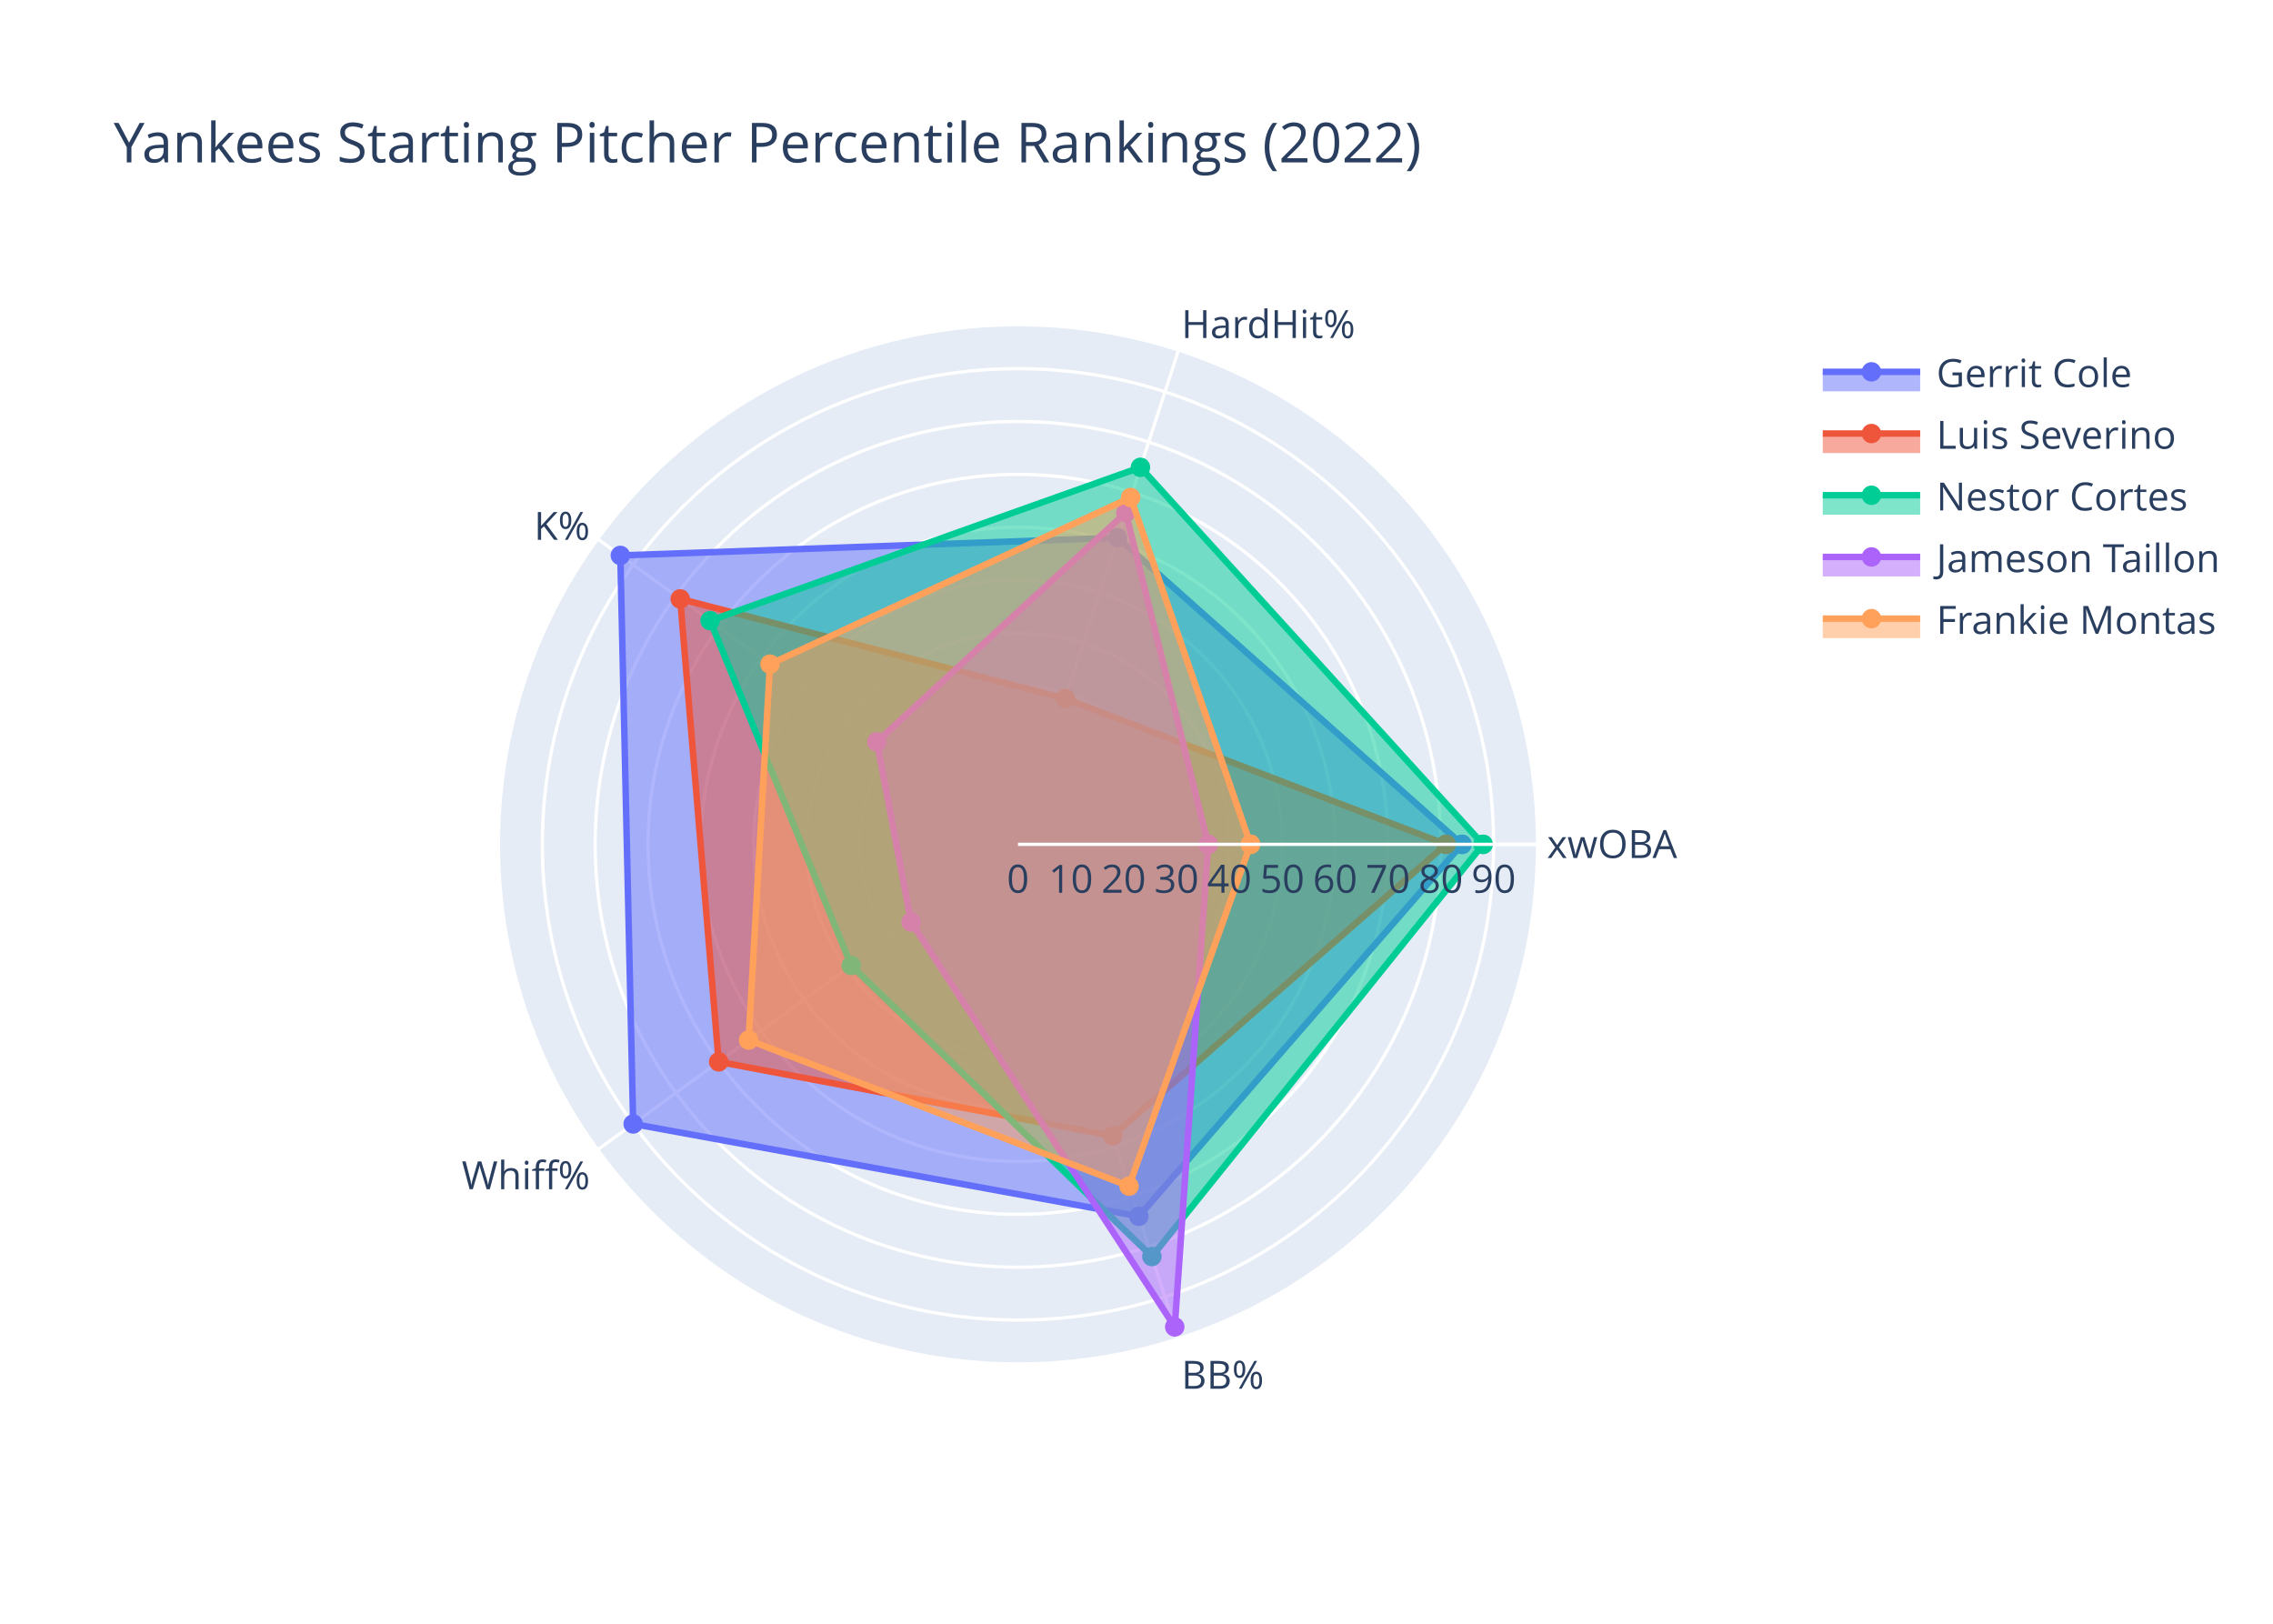
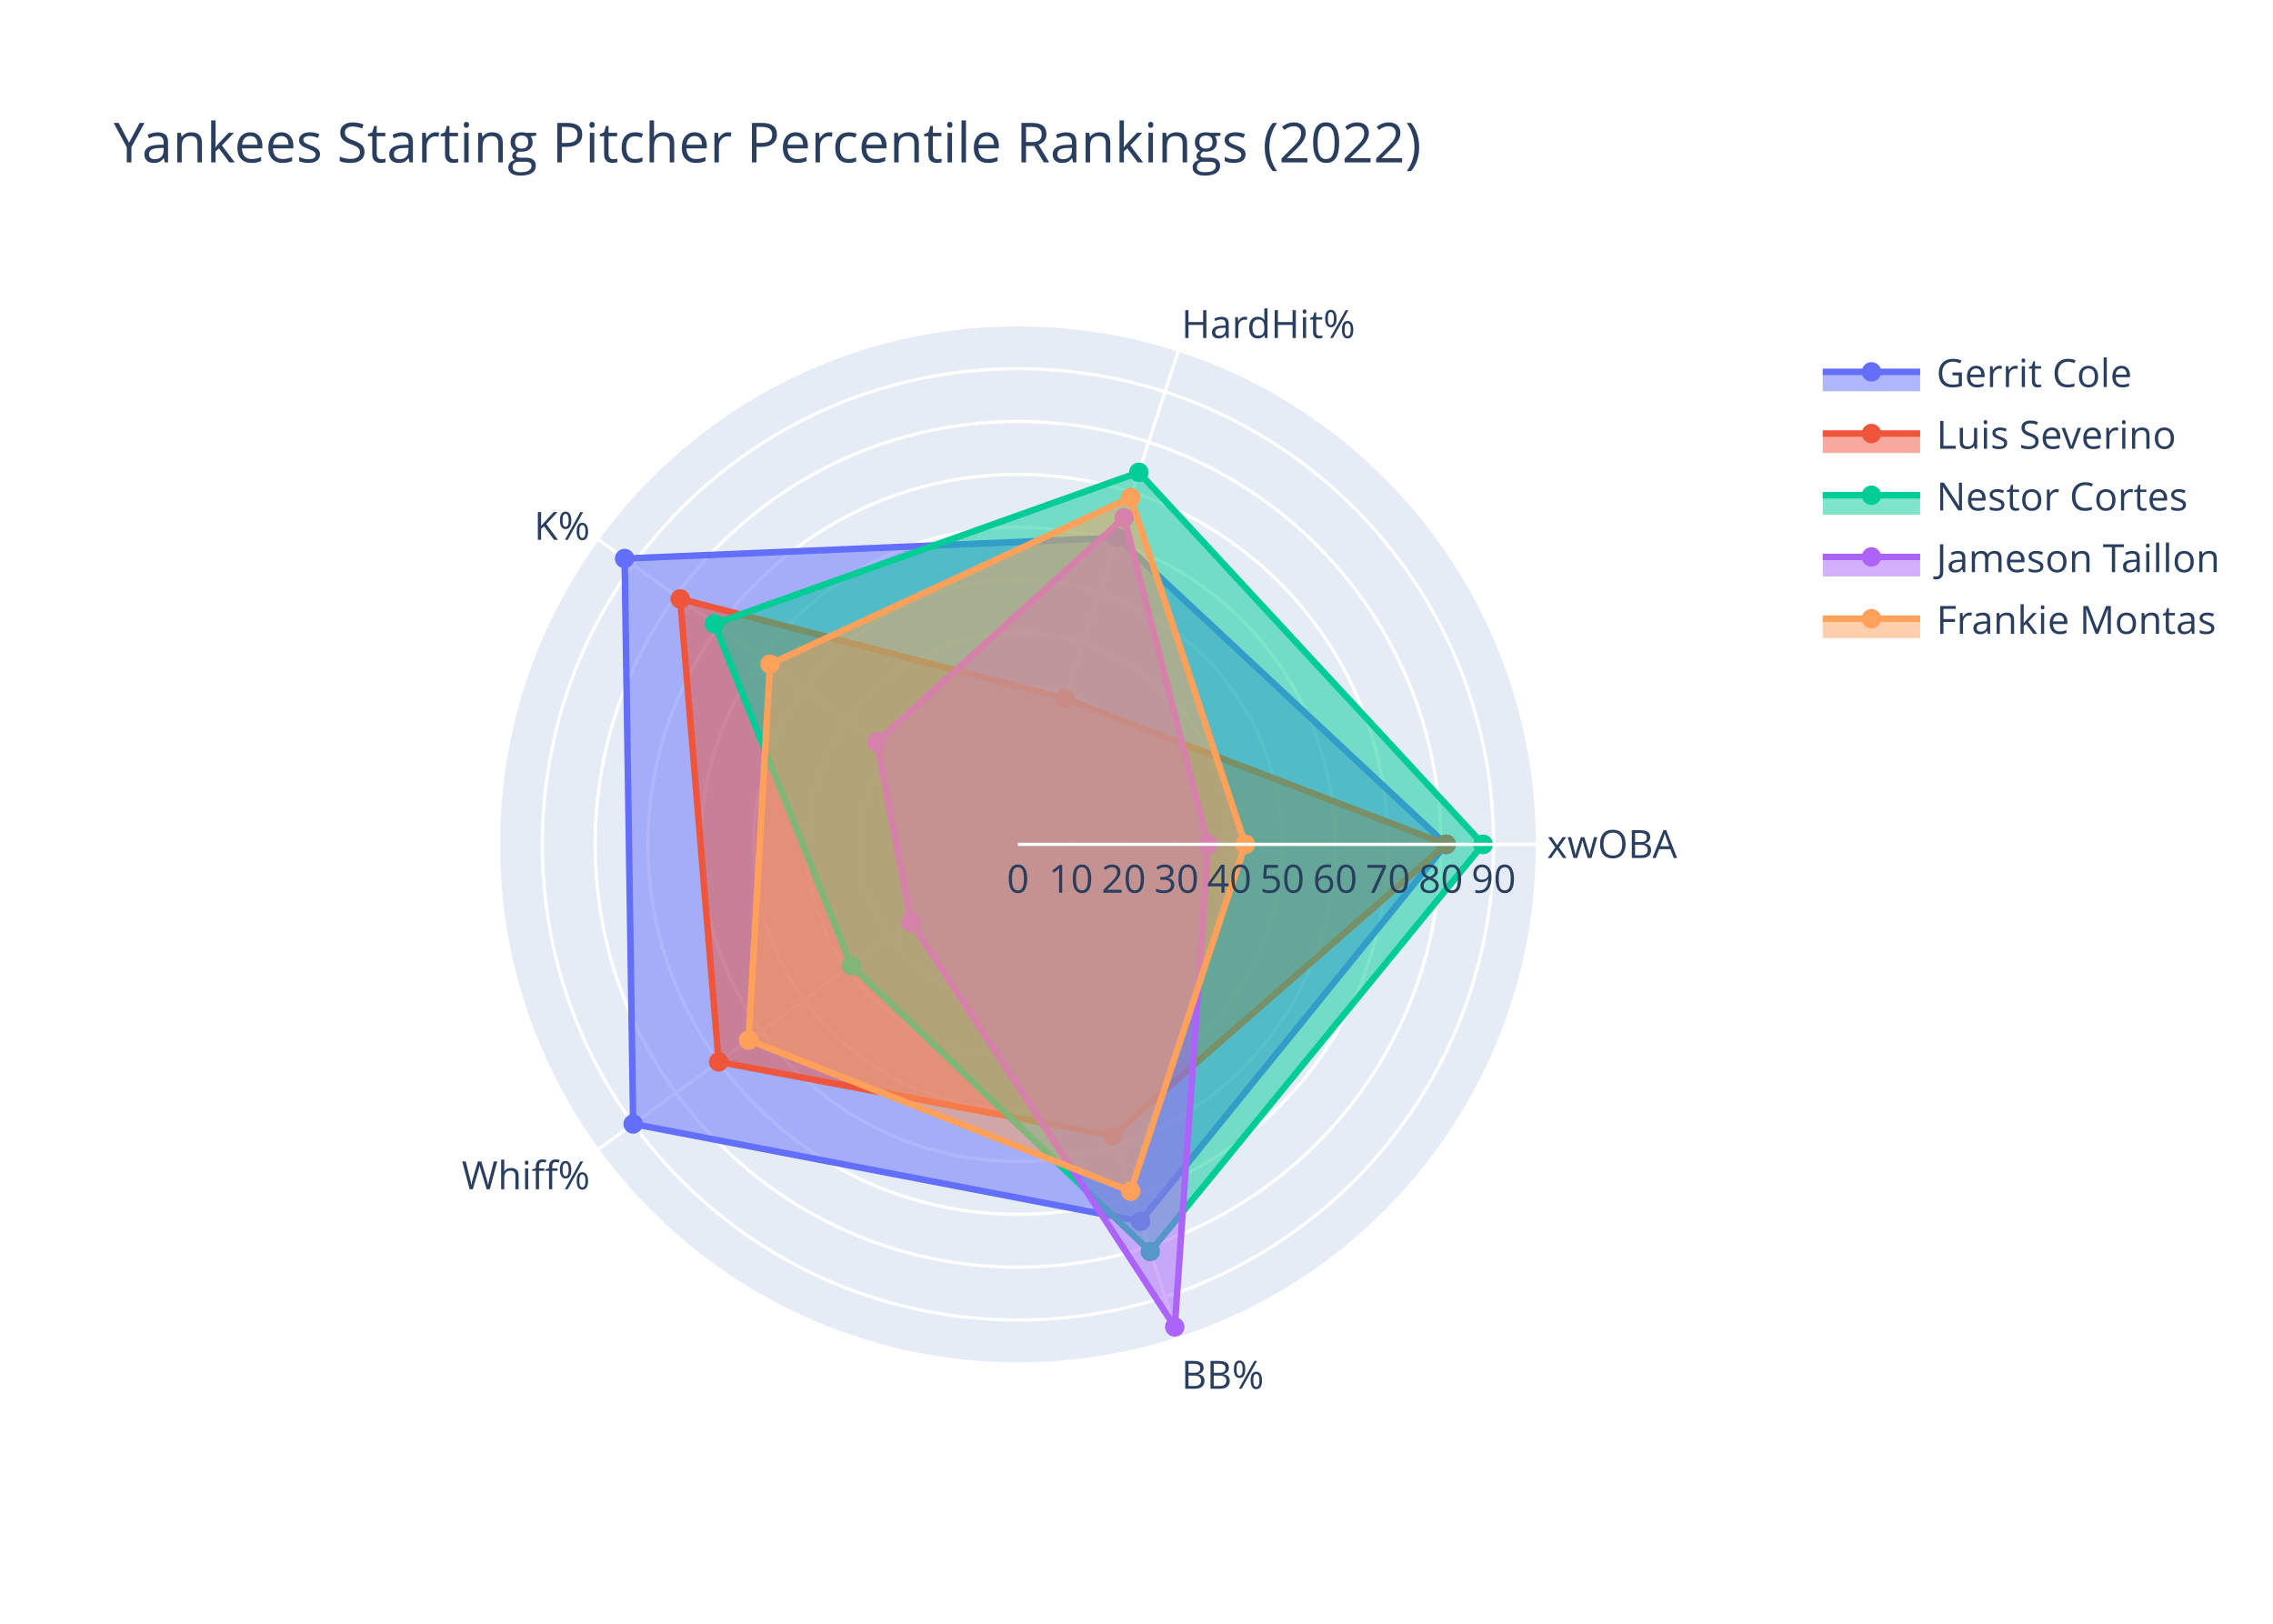
<svg xmlns="http://www.w3.org/2000/svg" class="main-svg" width="700" height="500" style="" viewBox="0 0 700 500">
  <rect x="0" y="0" width="700" height="500" style="fill: rgb(255, 255, 255); fill-opacity: 1;" />
-   <defs id="defs-a32f74">
+   <defs id="defs-782a42">
    <g class="clips">
-       <clipPath id="clipa32f74polar-for-traces">
+       <clipPath id="clip782a42polar-for-traces">
        <path d="M160,0A160,160 0,1,0 -160,-1.9594348786357652e-14A160,160 0,1,0 160,3.9188697572715304e-14Z" transform="translate(160,160)" />
      </clipPath>
    </g>
    <g class="gradients" />
    <g class="patterns" />
  </defs>
  <g class="bglayer" />
  <g class="layer-below">
    <g class="imagelayer" />
    <g class="shapelayer" />
  </g>
  <g class="cartesianlayer" />
  <g class="polarlayer">
    <g class="polar">
      <g class="polarsublayer draglayer" />
      <g class="polarsublayer plotbg">
        <path d="M160,0A160,160 0,1,0 -160,-1.9594348786357652e-14A160,160 0,1,0 160,3.9188697572715304e-14Z" transform="translate(313.5,260)" style="fill: rgb(229, 236, 246); fill-opacity: 1;" />
      </g>
      <g class="polarsublayer backplot">
        <g class="maplayer" />
      </g>
      <g class="polarsublayer angular-grid" style="fill: none;">
        <path class="angularaxisgrid" d="M313.5,260L473.5,260" style="stroke: rgb(255, 255, 255); stroke-opacity: 1; stroke-width: 1px;" />
        <path class="angularaxisgrid" d="M313.5,260L362.943,107.831" style="stroke: rgb(255, 255, 255); stroke-opacity: 1; stroke-width: 1px;" />
        <path class="angularaxisgrid" d="M313.5,260L184.057,165.954" style="stroke: rgb(255, 255, 255); stroke-opacity: 1; stroke-width: 1px;" />
        <path class="angularaxisgrid" d="M313.5,260L184.057,354.046" style="stroke: rgb(255, 255, 255); stroke-opacity: 1; stroke-width: 1px;" />
        <path class="angularaxisgrid" d="M313.5,260L362.943,412.169" style="stroke: rgb(255, 255, 255); stroke-opacity: 1; stroke-width: 1px;" />
      </g>
      <g class="polarsublayer radial-grid" transform="translate(313.5,260)" style="fill: none;">
        <path class="xgrid" d="M16.28,0A16.28,16.28 0,1,0 -16.28,-1.9937249890118912e-15A16.28,16.28 0,1,0 16.28,3.9874499780237825e-15Z" style="stroke: rgb(255, 255, 255); stroke-opacity: 1; stroke-width: 1px;" />
        <path class="xgrid" d="M32.55,0A32.55,32.55 0,1,0 -32.55,-3.986225331224634e-15A32.55,32.55 0,1,0 32.55,7.972450662449268e-15Z" style="stroke: rgb(255, 255, 255); stroke-opacity: 1; stroke-width: 1px;" />
        <path class="xgrid" d="M48.83,0A48.83,48.83 0,1,0 -48.83,-5.979950320236525e-15A48.83,48.83 0,1,0 48.83,1.195990064047305e-14Z" style="stroke: rgb(255, 255, 255); stroke-opacity: 1; stroke-width: 1px;" />
        <path class="xgrid" d="M65.1,0A65.1,65.1 0,1,0 -65.1,-7.972450662449268e-15A65.1,65.1 0,1,0 65.1,1.5944901324898536e-14Z" style="stroke: rgb(255, 255, 255); stroke-opacity: 1; stroke-width: 1px;" />
        <path class="xgrid" d="M81.38,0A81.38,81.38 0,1,0 -81.38,-9.96617565146116e-15A81.38,81.38 0,1,0 81.38,1.993235130292232e-14Z" style="stroke: rgb(255, 255, 255); stroke-opacity: 1; stroke-width: 1px;" />
        <path class="xgrid" d="M97.66,0A97.66,97.66 0,1,0 -97.66,-1.195990064047305e-14A97.66,97.66 0,1,0 97.66,2.39198012809461e-14Z" style="stroke: rgb(255, 255, 255); stroke-opacity: 1; stroke-width: 1px;" />
        <path class="xgrid" d="M113.93,0A113.93,113.93 0,1,0 -113.93,-1.3952400982685795e-14A113.93,113.93 0,1,0 113.93,2.790480196537159e-14Z" style="stroke: rgb(255, 255, 255); stroke-opacity: 1; stroke-width: 1px;" />
        <path class="xgrid" d="M130.21,0A130.21,130.21 0,1,0 -130.21,-1.5946125971697688e-14A130.21,130.21 0,1,0 130.21,3.1892251943395376e-14Z" style="stroke: rgb(255, 255, 255); stroke-opacity: 1; stroke-width: 1px;" />
        <path class="xgrid" d="M146.48,0A146.48,146.48 0,1,0 -146.48,-1.7938626313910428e-14A146.48,146.48 0,1,0 146.48,3.5877252627820855e-14Z" style="stroke: rgb(255, 255, 255); stroke-opacity: 1; stroke-width: 1px;" />
      </g>
      <g class="polarsublayer frontplot" transform="translate(153.5,100)">
        <g class="barlayer" />
        <g class="scatterlayer">
-           <g class="trace scatter trace4725fc" style="stroke-miterlimit: 2; opacity: 1;">
-             <g class="fills" clip-path="url(#clipa32f74polar-for-traces)">
-               <g>
-                 <path class="js-fill" d="M296.72,160L190.68,65.58L37.54,71.03L41.49,246.1L197.22,274.55L296.72,160Z" style="fill: rgb(99, 110, 250); fill-opacity: 0.5; stroke-width: 0;" />
-               </g>
-             </g>
-             <g class="errorbars" />
-             <g class="lines">
-               <path class="js-line" d="M296.72,160L190.68,65.58L37.54,71.03L41.49,246.1L197.22,274.55L296.72,160" clip-path="url(#clipa32f74polar-for-traces)" style="vector-effect: non-scaling-stroke; fill: none; stroke: rgb(99, 110, 250); stroke-opacity: 1; stroke-width: 2px; opacity: 1;" />
-             </g>
-             <g class="points">
-               <path class="point" transform="translate(296.72,160)" d="M3,0A3,3 0 1,1 0,-3A3,3 0 0,1 3,0Z" style="opacity: 1; stroke-width: 0px; fill: rgb(99, 110, 250); fill-opacity: 1;" />
+           <g class="trace scatter traceb50796" style="stroke-miterlimit: 2; opacity: 1;">
+             <g class="fills" clip-path="url(#clip782a42polar-for-traces)">
+               <g>
+                 <path class="js-fill" d="M291.84,160L190.68,65.58L38.86,71.99L41.49,246.1L197.72,276.1L291.84,160Z" style="fill: rgb(99, 110, 250); fill-opacity: 0.5; stroke-width: 0;" />
+               </g>
+             </g>
+             <g class="errorbars" />
+             <g class="lines">
+               <path class="js-line" d="M291.84,160L190.68,65.58L38.86,71.99L41.49,246.1L197.72,276.1L291.84,160" clip-path="url(#clip782a42polar-for-traces)" style="vector-effect: non-scaling-stroke; fill: none; stroke: rgb(99, 110, 250); stroke-opacity: 1; stroke-width: 2px; opacity: 1;" />
+             </g>
+             <g class="points">
+               <path class="point" transform="translate(291.84,160)" d="M3,0A3,3 0 1,1 0,-3A3,3 0 0,1 3,0Z" style="opacity: 1; stroke-width: 0px; fill: rgb(99, 110, 250); fill-opacity: 1;" />
              <path class="point" transform="translate(190.68,65.58)" d="M3,0A3,3 0 1,1 0,-3A3,3 0 0,1 3,0Z" style="opacity: 1; stroke-width: 0px; fill: rgb(99, 110, 250); fill-opacity: 1;" />
-               <path class="point" transform="translate(37.54,71.03)" d="M3,0A3,3 0 1,1 0,-3A3,3 0 0,1 3,0Z" style="opacity: 1; stroke-width: 0px; fill: rgb(99, 110, 250); fill-opacity: 1;" />
+               <path class="point" transform="translate(38.86,71.99)" d="M3,0A3,3 0 1,1 0,-3A3,3 0 0,1 3,0Z" style="opacity: 1; stroke-width: 0px; fill: rgb(99, 110, 250); fill-opacity: 1;" />
              <path class="point" transform="translate(41.49,246.1)" d="M3,0A3,3 0 1,1 0,-3A3,3 0 0,1 3,0Z" style="opacity: 1; stroke-width: 0px; fill: rgb(99, 110, 250); fill-opacity: 1;" />
-               <path class="point" transform="translate(197.22,274.55)" d="M3,0A3,3 0 1,1 0,-3A3,3 0 0,1 3,0Z" style="opacity: 1; stroke-width: 0px; fill: rgb(99, 110, 250); fill-opacity: 1;" />
-               <path class="point" transform="translate(296.72,160)" d="M3,0A3,3 0 1,1 0,-3A3,3 0 0,1 3,0Z" style="opacity: 1; stroke-width: 0px; fill: rgb(99, 110, 250); fill-opacity: 1;" />
-             </g>
-             <g class="text" />
-           </g>
-           <g class="trace scatter trace3f471a" style="stroke-miterlimit: 2; opacity: 1;">
-             <g class="fills" clip-path="url(#clipa32f74polar-for-traces)">
+               <path class="point" transform="translate(197.72,276.1)" d="M3,0A3,3 0 1,1 0,-3A3,3 0 0,1 3,0Z" style="opacity: 1; stroke-width: 0px; fill: rgb(99, 110, 250); fill-opacity: 1;" />
+               <path class="point" transform="translate(291.84,160)" d="M3,0A3,3 0 1,1 0,-3A3,3 0 0,1 3,0Z" style="opacity: 1; stroke-width: 0px; fill: rgb(99, 110, 250); fill-opacity: 1;" />
+             </g>
+             <g class="text" />
+           </g>
+           <g class="trace scatter tracebc91c4" style="stroke-miterlimit: 2; opacity: 1;">
+             <g class="fills" clip-path="url(#clip782a42polar-for-traces)">
              <g>
                <path class="js-fill" d="M291.84,160L174.59,115.11L55.98,84.42L67.83,226.97L189.17,249.78L291.84,160Z" style="fill: rgb(239, 85, 59); fill-opacity: 0.5; stroke-width: 0;" />
              </g>
            </g>
            <g class="errorbars" />
            <g class="lines">
-               <path class="js-line" d="M291.84,160L174.59,115.11L55.98,84.42L67.83,226.97L189.17,249.78L291.84,160" clip-path="url(#clipa32f74polar-for-traces)" style="vector-effect: non-scaling-stroke; fill: none; stroke: rgb(239, 85, 59); stroke-opacity: 1; stroke-width: 2px; opacity: 1;" />
+               <path class="js-line" d="M291.84,160L174.59,115.11L55.98,84.42L67.83,226.97L189.17,249.78L291.84,160" clip-path="url(#clip782a42polar-for-traces)" style="vector-effect: non-scaling-stroke; fill: none; stroke: rgb(239, 85, 59); stroke-opacity: 1; stroke-width: 2px; opacity: 1;" />
            </g>
            <g class="points">
              <path class="point" transform="translate(291.84,160)" d="M3,0A3,3 0 1,1 0,-3A3,3 0 0,1 3,0Z" style="opacity: 1; stroke-width: 0px; fill: rgb(239, 85, 59); fill-opacity: 1;" />
              <path class="point" transform="translate(174.59,115.11)" d="M3,0A3,3 0 1,1 0,-3A3,3 0 0,1 3,0Z" style="opacity: 1; stroke-width: 0px; fill: rgb(239, 85, 59); fill-opacity: 1;" />
              <path class="point" transform="translate(55.98,84.42)" d="M3,0A3,3 0 1,1 0,-3A3,3 0 0,1 3,0Z" style="opacity: 1; stroke-width: 0px; fill: rgb(239, 85, 59); fill-opacity: 1;" />
              <path class="point" transform="translate(67.83,226.97)" d="M3,0A3,3 0 1,1 0,-3A3,3 0 0,1 3,0Z" style="opacity: 1; stroke-width: 0px; fill: rgb(239, 85, 59); fill-opacity: 1;" />
              <path class="point" transform="translate(189.17,249.78)" d="M3,0A3,3 0 1,1 0,-3A3,3 0 0,1 3,0Z" style="opacity: 1; stroke-width: 0px; fill: rgb(239, 85, 59); fill-opacity: 1;" />
              <path class="point" transform="translate(291.84,160)" d="M3,0A3,3 0 1,1 0,-3A3,3 0 0,1 3,0Z" style="opacity: 1; stroke-width: 0px; fill: rgb(239, 85, 59); fill-opacity: 1;" />
            </g>
            <g class="text" />
          </g>
-           <g class="trace scatter trace7c1ddf" style="stroke-miterlimit: 2; opacity: 1;">
-             <g class="fills" clip-path="url(#clipa32f74polar-for-traces)">
-               <g>
-                 <path class="js-fill" d="M303.23,160L197.72,43.9L65.19,91.12L108.65,197.31L201.24,286.93L303.23,160Z" style="fill: rgb(0, 204, 150); fill-opacity: 0.5; stroke-width: 0;" />
-               </g>
-             </g>
-             <g class="errorbars" />
-             <g class="lines">
-               <path class="js-line" d="M303.23,160L197.72,43.9L65.19,91.12L108.65,197.31L201.24,286.93L303.23,160" clip-path="url(#clipa32f74polar-for-traces)" style="vector-effect: non-scaling-stroke; fill: none; stroke: rgb(0, 204, 150); stroke-opacity: 1; stroke-width: 2px; opacity: 1;" />
+           <g class="trace scatter trace31343e" style="stroke-miterlimit: 2; opacity: 1;">
+             <g class="fills" clip-path="url(#clip782a42polar-for-traces)">
+               <g>
+                 <path class="js-fill" d="M303.23,160L197.22,45.45L66.51,92.08L108.65,197.31L200.74,285.38L303.23,160Z" style="fill: rgb(0, 204, 150); fill-opacity: 0.5; stroke-width: 0;" />
+               </g>
+             </g>
+             <g class="errorbars" />
+             <g class="lines">
+               <path class="js-line" d="M303.23,160L197.22,45.45L66.51,92.08L108.65,197.31L200.74,285.38L303.23,160" clip-path="url(#clip782a42polar-for-traces)" style="vector-effect: non-scaling-stroke; fill: none; stroke: rgb(0, 204, 150); stroke-opacity: 1; stroke-width: 2px; opacity: 1;" />
            </g>
            <g class="points">
              <path class="point" transform="translate(303.23,160)" d="M3,0A3,3 0 1,1 0,-3A3,3 0 0,1 3,0Z" style="opacity: 1; stroke-width: 0px; fill: rgb(0, 204, 150); fill-opacity: 1;" />
-               <path class="point" transform="translate(197.72,43.9)" d="M3,0A3,3 0 1,1 0,-3A3,3 0 0,1 3,0Z" style="opacity: 1; stroke-width: 0px; fill: rgb(0, 204, 150); fill-opacity: 1;" />
-               <path class="point" transform="translate(65.19,91.12)" d="M3,0A3,3 0 1,1 0,-3A3,3 0 0,1 3,0Z" style="opacity: 1; stroke-width: 0px; fill: rgb(0, 204, 150); fill-opacity: 1;" />
+               <path class="point" transform="translate(197.22,45.45)" d="M3,0A3,3 0 1,1 0,-3A3,3 0 0,1 3,0Z" style="opacity: 1; stroke-width: 0px; fill: rgb(0, 204, 150); fill-opacity: 1;" />
+               <path class="point" transform="translate(66.51,92.08)" d="M3,0A3,3 0 1,1 0,-3A3,3 0 0,1 3,0Z" style="opacity: 1; stroke-width: 0px; fill: rgb(0, 204, 150); fill-opacity: 1;" />
              <path class="point" transform="translate(108.65,197.31)" d="M3,0A3,3 0 1,1 0,-3A3,3 0 0,1 3,0Z" style="opacity: 1; stroke-width: 0px; fill: rgb(0, 204, 150); fill-opacity: 1;" />
-               <path class="point" transform="translate(201.24,286.93)" d="M3,0A3,3 0 1,1 0,-3A3,3 0 0,1 3,0Z" style="opacity: 1; stroke-width: 0px; fill: rgb(0, 204, 150); fill-opacity: 1;" />
+               <path class="point" transform="translate(200.74,285.38)" d="M3,0A3,3 0 1,1 0,-3A3,3 0 0,1 3,0Z" style="opacity: 1; stroke-width: 0px; fill: rgb(0, 204, 150); fill-opacity: 1;" />
              <path class="point" transform="translate(303.23,160)" d="M3,0A3,3 0 1,1 0,-3A3,3 0 0,1 3,0Z" style="opacity: 1; stroke-width: 0px; fill: rgb(0, 204, 150); fill-opacity: 1;" />
            </g>
            <g class="text" />
          </g>
-           <g class="trace scatter trace24786d" style="stroke-miterlimit: 2; opacity: 1;">
-             <g class="fills" clip-path="url(#clipa32f74polar-for-traces)">
-               <g>
-                 <path class="js-fill" d="M218.59,160L193.2,57.84L116.55,128.43L127.08,183.92L208.28,308.6L218.59,160Z" style="fill: rgb(171, 99, 250); fill-opacity: 0.5; stroke-width: 0;" />
-               </g>
-             </g>
-             <g class="errorbars" />
-             <g class="lines">
-               <path class="js-line" d="M218.59,160L193.2,57.84L116.55,128.43L127.08,183.92L208.28,308.6L218.59,160" clip-path="url(#clipa32f74polar-for-traces)" style="vector-effect: non-scaling-stroke; fill: none; stroke: rgb(171, 99, 250); stroke-opacity: 1; stroke-width: 2px; opacity: 1;" />
+           <g class="trace scatter tracee4b281" style="stroke-miterlimit: 2; opacity: 1;">
+             <g class="fills" clip-path="url(#clip782a42polar-for-traces)">
+               <g>
+                 <path class="js-fill" d="M218.59,160L192.69,59.38L116.55,128.43L127.08,183.92L208.28,308.6L218.59,160Z" style="fill: rgb(171, 99, 250); fill-opacity: 0.5; stroke-width: 0;" />
+               </g>
+             </g>
+             <g class="errorbars" />
+             <g class="lines">
+               <path class="js-line" d="M218.59,160L192.69,59.38L116.55,128.43L127.08,183.92L208.28,308.6L218.59,160" clip-path="url(#clip782a42polar-for-traces)" style="vector-effect: non-scaling-stroke; fill: none; stroke: rgb(171, 99, 250); stroke-opacity: 1; stroke-width: 2px; opacity: 1;" />
            </g>
            <g class="points">
              <path class="point" transform="translate(218.59,160)" d="M3,0A3,3 0 1,1 0,-3A3,3 0 0,1 3,0Z" style="opacity: 1; stroke-width: 0px; fill: rgb(171, 99, 250); fill-opacity: 1;" />
-               <path class="point" transform="translate(193.2,57.84)" d="M3,0A3,3 0 1,1 0,-3A3,3 0 0,1 3,0Z" style="opacity: 1; stroke-width: 0px; fill: rgb(171, 99, 250); fill-opacity: 1;" />
+               <path class="point" transform="translate(192.69,59.38)" d="M3,0A3,3 0 1,1 0,-3A3,3 0 0,1 3,0Z" style="opacity: 1; stroke-width: 0px; fill: rgb(171, 99, 250); fill-opacity: 1;" />
              <path class="point" transform="translate(116.55,128.43)" d="M3,0A3,3 0 1,1 0,-3A3,3 0 0,1 3,0Z" style="opacity: 1; stroke-width: 0px; fill: rgb(171, 99, 250); fill-opacity: 1;" />
              <path class="point" transform="translate(127.08,183.92)" d="M3,0A3,3 0 1,1 0,-3A3,3 0 0,1 3,0Z" style="opacity: 1; stroke-width: 0px; fill: rgb(171, 99, 250); fill-opacity: 1;" />
              <path class="point" transform="translate(208.28,308.6)" d="M3,0A3,3 0 1,1 0,-3A3,3 0 0,1 3,0Z" style="opacity: 1; stroke-width: 0px; fill: rgb(171, 99, 250); fill-opacity: 1;" />
              <path class="point" transform="translate(218.59,160)" d="M3,0A3,3 0 1,1 0,-3A3,3 0 0,1 3,0Z" style="opacity: 1; stroke-width: 0px; fill: rgb(171, 99, 250); fill-opacity: 1;" />
            </g>
            <g class="text" />
          </g>
-           <g class="trace scatter trace864854" style="stroke-miterlimit: 2; opacity: 1;">
-             <g class="fills" clip-path="url(#clipa32f74polar-for-traces)">
-               <g>
-                 <path class="js-fill" d="M231.61,160L194.7,53.19L83.63,104.51L77.04,220.27L194.2,265.26L231.61,160Z" style="fill: rgb(255, 161, 90); fill-opacity: 0.5; stroke-width: 0;" />
-               </g>
-             </g>
-             <g class="errorbars" />
-             <g class="lines">
-               <path class="js-line" d="M231.61,160L194.7,53.19L83.63,104.51L77.04,220.27L194.2,265.26L231.61,160" clip-path="url(#clipa32f74polar-for-traces)" style="vector-effect: non-scaling-stroke; fill: none; stroke: rgb(255, 161, 90); stroke-opacity: 1; stroke-width: 2px; opacity: 1;" />
-             </g>
-             <g class="points">
-               <path class="point" transform="translate(231.61,160)" d="M3,0A3,3 0 1,1 0,-3A3,3 0 0,1 3,0Z" style="opacity: 1; stroke-width: 0px; fill: rgb(255, 161, 90); fill-opacity: 1;" />
+           <g class="trace scatter traceff2d94" style="stroke-miterlimit: 2; opacity: 1;">
+             <g class="fills" clip-path="url(#clip782a42polar-for-traces)">
+               <g>
+                 <path class="js-fill" d="M229.99,160L194.7,53.19L83.63,104.51L77.04,220.27L194.7,266.81L229.99,160Z" style="fill: rgb(255, 161, 90); fill-opacity: 0.5; stroke-width: 0;" />
+               </g>
+             </g>
+             <g class="errorbars" />
+             <g class="lines">
+               <path class="js-line" d="M229.99,160L194.7,53.19L83.63,104.51L77.04,220.27L194.7,266.81L229.99,160" clip-path="url(#clip782a42polar-for-traces)" style="vector-effect: non-scaling-stroke; fill: none; stroke: rgb(255, 161, 90); stroke-opacity: 1; stroke-width: 2px; opacity: 1;" />
+             </g>
+             <g class="points">
+               <path class="point" transform="translate(229.99,160)" d="M3,0A3,3 0 1,1 0,-3A3,3 0 0,1 3,0Z" style="opacity: 1; stroke-width: 0px; fill: rgb(255, 161, 90); fill-opacity: 1;" />
              <path class="point" transform="translate(194.7,53.19)" d="M3,0A3,3 0 1,1 0,-3A3,3 0 0,1 3,0Z" style="opacity: 1; stroke-width: 0px; fill: rgb(255, 161, 90); fill-opacity: 1;" />
              <path class="point" transform="translate(83.63,104.51)" d="M3,0A3,3 0 1,1 0,-3A3,3 0 0,1 3,0Z" style="opacity: 1; stroke-width: 0px; fill: rgb(255, 161, 90); fill-opacity: 1;" />
              <path class="point" transform="translate(77.04,220.27)" d="M3,0A3,3 0 1,1 0,-3A3,3 0 0,1 3,0Z" style="opacity: 1; stroke-width: 0px; fill: rgb(255, 161, 90); fill-opacity: 1;" />
-               <path class="point" transform="translate(194.2,265.26)" d="M3,0A3,3 0 1,1 0,-3A3,3 0 0,1 3,0Z" style="opacity: 1; stroke-width: 0px; fill: rgb(255, 161, 90); fill-opacity: 1;" />
-               <path class="point" transform="translate(231.61,160)" d="M3,0A3,3 0 1,1 0,-3A3,3 0 0,1 3,0Z" style="opacity: 1; stroke-width: 0px; fill: rgb(255, 161, 90); fill-opacity: 1;" />
+               <path class="point" transform="translate(194.7,266.81)" d="M3,0A3,3 0 1,1 0,-3A3,3 0 0,1 3,0Z" style="opacity: 1; stroke-width: 0px; fill: rgb(255, 161, 90); fill-opacity: 1;" />
+               <path class="point" transform="translate(229.99,160)" d="M3,0A3,3 0 1,1 0,-3A3,3 0 0,1 3,0Z" style="opacity: 1; stroke-width: 0px; fill: rgb(255, 161, 90); fill-opacity: 1;" />
            </g>
            <g class="text" />
          </g>
        </g>
      </g>
      <g class="polarsublayer angular-line">
        <path d="M160,0A160,160 0,1,0 -160,-1.9594348786357652e-14A160,160 0,1,0 160,3.9188697572715304e-14Z" transform="translate(313.5,260)" stroke-width="1" style="fill: none; stroke: rgb(255, 255, 255); stroke-opacity: 1;" />
      </g>
      <g class="polarsublayer radial-line">
        <line x1="0" y1="0" x2="160" y2="0" transform="translate(313.5,260)" stroke-width="1" style="fill: none; stroke: rgb(255, 255, 255); stroke-opacity: 1;" />
      </g>
      <g class="polarsublayer angular-axis">
        <g class="angularaxistick">
          <text text-anchor="start" x="2.9" y="4.2" transform="translate(473.5,260)" style="font-family: 'Open Sans', verdana, arial, sans-serif; font-size: 12px; fill: rgb(42, 63, 95); fill-opacity: 1; white-space: pre; opacity: 1;">xwOBA</text>
        </g>
        <g class="angularaxistick">
          <text text-anchor="start" x="0.896" y="-3.743" transform="translate(362.9427,107.831)" style="font-family: 'Open Sans', verdana, arial, sans-serif; font-size: 12px; fill: rgb(42, 63, 95); fill-opacity: 1; white-space: pre; opacity: 1;">HardHit%</text>
        </g>
        <g class="angularaxistick">
          <text text-anchor="end" x="-2.346" y="0.283" transform="translate(184.0573,165.9544)" style="font-family: 'Open Sans', verdana, arial, sans-serif; font-size: 12px; fill: rgb(42, 63, 95); fill-opacity: 1; white-space: pre; opacity: 1;">K%</text>
        </g>
        <g class="angularaxistick">
          <text text-anchor="end" x="-2.346" y="12.156" transform="translate(184.0573,354.0456)" style="font-family: 'Open Sans', verdana, arial, sans-serif; font-size: 12px; fill: rgb(42, 63, 95); fill-opacity: 1; white-space: pre; opacity: 1;">Whiff%</text>
        </g>
        <g class="angularaxistick">
          <text text-anchor="start" x="0.896" y="15.469" transform="translate(362.9427,412.169)" style="font-family: 'Open Sans', verdana, arial, sans-serif; font-size: 12px; fill: rgb(42, 63, 95); fill-opacity: 1; white-space: pre; opacity: 1;">BB%</text>
        </g>
      </g>
      <g class="polarsublayer radial-axis" transform="translate(313.5,260)">
        <g class="xtick">
          <text text-anchor="middle" x="0" y="14.9" transform="" style="font-family: 'Open Sans', verdana, arial, sans-serif; font-size: 12px; fill: rgb(42, 63, 95); fill-opacity: 1; white-space: pre; opacity: 1;">0</text>
        </g>
        <g class="xtick">
          <text text-anchor="middle" x="0" y="14.9" transform="translate(16.28,0)" style="font-family: 'Open Sans', verdana, arial, sans-serif; font-size: 12px; fill: rgb(42, 63, 95); fill-opacity: 1; white-space: pre; opacity: 1;">10</text>
        </g>
        <g class="xtick">
          <text text-anchor="middle" x="0" y="14.9" transform="translate(32.55,0)" style="font-family: 'Open Sans', verdana, arial, sans-serif; font-size: 12px; fill: rgb(42, 63, 95); fill-opacity: 1; white-space: pre; opacity: 1;">20</text>
        </g>
        <g class="xtick">
          <text text-anchor="middle" x="0" y="14.9" transform="translate(48.83,0)" style="font-family: 'Open Sans', verdana, arial, sans-serif; font-size: 12px; fill: rgb(42, 63, 95); fill-opacity: 1; white-space: pre; opacity: 1;">30</text>
        </g>
        <g class="xtick">
          <text text-anchor="middle" x="0" y="14.9" transform="translate(65.1,0)" style="font-family: 'Open Sans', verdana, arial, sans-serif; font-size: 12px; fill: rgb(42, 63, 95); fill-opacity: 1; white-space: pre; opacity: 1;">40</text>
        </g>
        <g class="xtick">
          <text text-anchor="middle" x="0" y="14.9" transform="translate(81.38,0)" style="font-family: 'Open Sans', verdana, arial, sans-serif; font-size: 12px; fill: rgb(42, 63, 95); fill-opacity: 1; white-space: pre; opacity: 1;">50</text>
        </g>
        <g class="xtick">
          <text text-anchor="middle" x="0" y="14.9" transform="translate(97.66,0)" style="font-family: 'Open Sans', verdana, arial, sans-serif; font-size: 12px; fill: rgb(42, 63, 95); fill-opacity: 1; white-space: pre; opacity: 1;">60</text>
        </g>
        <g class="xtick">
          <text text-anchor="middle" x="0" y="14.9" transform="translate(113.93,0)" style="font-family: 'Open Sans', verdana, arial, sans-serif; font-size: 12px; fill: rgb(42, 63, 95); fill-opacity: 1; white-space: pre; opacity: 1;">70</text>
        </g>
        <g class="xtick">
          <text text-anchor="middle" x="0" y="14.9" transform="translate(130.21,0)" style="font-family: 'Open Sans', verdana, arial, sans-serif; font-size: 12px; fill: rgb(42, 63, 95); fill-opacity: 1; white-space: pre; opacity: 1;">80</text>
        </g>
        <g class="xtick">
          <text text-anchor="middle" x="0" y="14.9" transform="translate(146.48,0)" style="font-family: 'Open Sans', verdana, arial, sans-serif; font-size: 12px; fill: rgb(42, 63, 95); fill-opacity: 1; white-space: pre; opacity: 1;">90</text>
        </g>
      </g>
    </g>
  </g>
  <g class="smithlayer" />
  <g class="ternarylayer" />
  <g class="geolayer" />
  <g class="funnelarealayer" />
  <g class="pielayer" />
  <g class="iciclelayer" />
  <g class="treemaplayer" />
  <g class="sunburstlayer" />
  <g class="glimages" />
-   <defs id="topdefs-a32f74">
+   <defs id="topdefs-782a42">
    <g class="clips" />
-     <clipPath id="legenda32f74">
+     <clipPath id="legend782a42">
      <rect width="132" height="105" x="0" y="0" />
    </clipPath>
  </defs>
  <g class="layer-above">
    <g class="imagelayer" />
    <g class="shapelayer" />
  </g>
  <g class="infolayer">
    <g class="legend" pointer-events="all" transform="translate(556.34,100)">
      <rect class="bg" shape-rendering="crispEdges" style="stroke: rgb(68, 68, 68); stroke-opacity: 1; fill: rgb(255, 255, 255); fill-opacity: 1; stroke-width: 0px;" width="132" height="105" x="0" y="0" />
-       <g class="scrollbox" transform="" clip-path="url(#legenda32f74)">
+       <g class="scrollbox" transform="" clip-path="url(#legend782a42)">
        <g class="groups">
          <g class="traces" transform="translate(0,14.5)" style="opacity: 1;">
            <text class="legendtext" text-anchor="start" x="40" y="4.68" style="font-family: 'Open Sans', verdana, arial, sans-serif; font-size: 12px; fill: rgb(42, 63, 95); fill-opacity: 1; white-space: pre;">Gerrit Cole</text>
            <g class="layers" style="opacity: 1;">
              <g class="legendfill">
                <path class="js-fill" d="M5,0h30v6h-30z" style="stroke-width: 0; fill: rgb(99, 110, 250); fill-opacity: 0.5;" />
              </g>
              <g class="legendlines">
                <path class="js-line" d="M5,0h30" style="fill: none; stroke: rgb(99, 110, 250); stroke-opacity: 1; stroke-width: 2px;" />
              </g>
              <g class="legendsymbols">
                <g class="legendpoints">
                  <path class="scatterpts" transform="translate(20,0)" d="M3,0A3,3 0 1,1 0,-3A3,3 0 0,1 3,0Z" style="opacity: 1; stroke-width: 0px; fill: rgb(99, 110, 250); fill-opacity: 1;" />
                </g>
              </g>
            </g>
            <rect class="legendtoggle" x="0" y="-9.5" width="126.047" height="19" style="fill: rgb(0, 0, 0); fill-opacity: 0;" />
          </g>
          <g class="traces" transform="translate(0,33.5)" style="opacity: 1;">
            <text class="legendtext" text-anchor="start" x="40" y="4.68" style="font-family: 'Open Sans', verdana, arial, sans-serif; font-size: 12px; fill: rgb(42, 63, 95); fill-opacity: 1; white-space: pre;">Luis Severino</text>
            <g class="layers" style="opacity: 1;">
              <g class="legendfill">
                <path class="js-fill" d="M5,0h30v6h-30z" style="stroke-width: 0; fill: rgb(239, 85, 59); fill-opacity: 0.5;" />
              </g>
              <g class="legendlines">
                <path class="js-line" d="M5,0h30" style="fill: none; stroke: rgb(239, 85, 59); stroke-opacity: 1; stroke-width: 2px;" />
              </g>
              <g class="legendsymbols">
                <g class="legendpoints">
                  <path class="scatterpts" transform="translate(20,0)" d="M3,0A3,3 0 1,1 0,-3A3,3 0 0,1 3,0Z" style="opacity: 1; stroke-width: 0px; fill: rgb(239, 85, 59); fill-opacity: 1;" />
                </g>
              </g>
            </g>
            <rect class="legendtoggle" x="0" y="-9.5" width="126.047" height="19" style="fill: rgb(0, 0, 0); fill-opacity: 0;" />
          </g>
          <g class="traces" transform="translate(0,52.5)" style="opacity: 1;">
            <text class="legendtext" text-anchor="start" x="40" y="4.68" style="font-family: 'Open Sans', verdana, arial, sans-serif; font-size: 12px; fill: rgb(42, 63, 95); fill-opacity: 1; white-space: pre;">Nestor Cortes</text>
            <g class="layers" style="opacity: 1;">
              <g class="legendfill">
                <path class="js-fill" d="M5,0h30v6h-30z" style="stroke-width: 0; fill: rgb(0, 204, 150); fill-opacity: 0.5;" />
              </g>
              <g class="legendlines">
                <path class="js-line" d="M5,0h30" style="fill: none; stroke: rgb(0, 204, 150); stroke-opacity: 1; stroke-width: 2px;" />
              </g>
              <g class="legendsymbols">
                <g class="legendpoints">
                  <path class="scatterpts" transform="translate(20,0)" d="M3,0A3,3 0 1,1 0,-3A3,3 0 0,1 3,0Z" style="opacity: 1; stroke-width: 0px; fill: rgb(0, 204, 150); fill-opacity: 1;" />
                </g>
              </g>
            </g>
            <rect class="legendtoggle" x="0" y="-9.5" width="126.047" height="19" style="fill: rgb(0, 0, 0); fill-opacity: 0;" />
          </g>
          <g class="traces" transform="translate(0,71.5)" style="opacity: 1;">
            <text class="legendtext" text-anchor="start" x="40" y="4.68" style="font-family: 'Open Sans', verdana, arial, sans-serif; font-size: 12px; fill: rgb(42, 63, 95); fill-opacity: 1; white-space: pre;">Jameson Taillon</text>
            <g class="layers" style="opacity: 1;">
              <g class="legendfill">
                <path class="js-fill" d="M5,0h30v6h-30z" style="stroke-width: 0; fill: rgb(171, 99, 250); fill-opacity: 0.5;" />
              </g>
              <g class="legendlines">
                <path class="js-line" d="M5,0h30" style="fill: none; stroke: rgb(171, 99, 250); stroke-opacity: 1; stroke-width: 2px;" />
              </g>
              <g class="legendsymbols">
                <g class="legendpoints">
                  <path class="scatterpts" transform="translate(20,0)" d="M3,0A3,3 0 1,1 0,-3A3,3 0 0,1 3,0Z" style="opacity: 1; stroke-width: 0px; fill: rgb(171, 99, 250); fill-opacity: 1;" />
                </g>
              </g>
            </g>
            <rect class="legendtoggle" x="0" y="-9.5" width="126.047" height="19" style="fill: rgb(0, 0, 0); fill-opacity: 0;" />
          </g>
          <g class="traces" transform="translate(0,90.5)" style="opacity: 1;">
            <text class="legendtext" text-anchor="start" x="40" y="4.68" style="font-family: 'Open Sans', verdana, arial, sans-serif; font-size: 12px; fill: rgb(42, 63, 95); fill-opacity: 1; white-space: pre;">Frankie Montas</text>
            <g class="layers" style="opacity: 1;">
              <g class="legendfill">
                <path class="js-fill" d="M5,0h30v6h-30z" style="stroke-width: 0; fill: rgb(255, 161, 90); fill-opacity: 0.5;" />
              </g>
              <g class="legendlines">
                <path class="js-line" d="M5,0h30" style="fill: none; stroke: rgb(255, 161, 90); stroke-opacity: 1; stroke-width: 2px;" />
              </g>
              <g class="legendsymbols">
                <g class="legendpoints">
                  <path class="scatterpts" transform="translate(20,0)" d="M3,0A3,3 0 1,1 0,-3A3,3 0 0,1 3,0Z" style="opacity: 1; stroke-width: 0px; fill: rgb(255, 161, 90); fill-opacity: 1;" />
                </g>
              </g>
            </g>
            <rect class="legendtoggle" x="0" y="-9.5" width="126.047" height="19" style="fill: rgb(0, 0, 0); fill-opacity: 0;" />
          </g>
        </g>
      </g>
      <rect class="scrollbar" rx="20" ry="3" width="0" height="0" style="fill: rgb(128, 139, 164); fill-opacity: 1;" x="0" y="0" />
    </g>
    <g class="g-gtitle">
      <text class="gtitle" x="35" y="50" text-anchor="start" dy="0em" style="font-family: 'Open Sans', verdana, arial, sans-serif; font-size: 17px; fill: rgb(42, 63, 95); opacity: 1; font-weight: normal; white-space: pre;">Yankees Starting Pitcher Percentile Rankings (2022)</text>
    </g>
    <g class="g-polartitle" />
  </g>
</svg>
